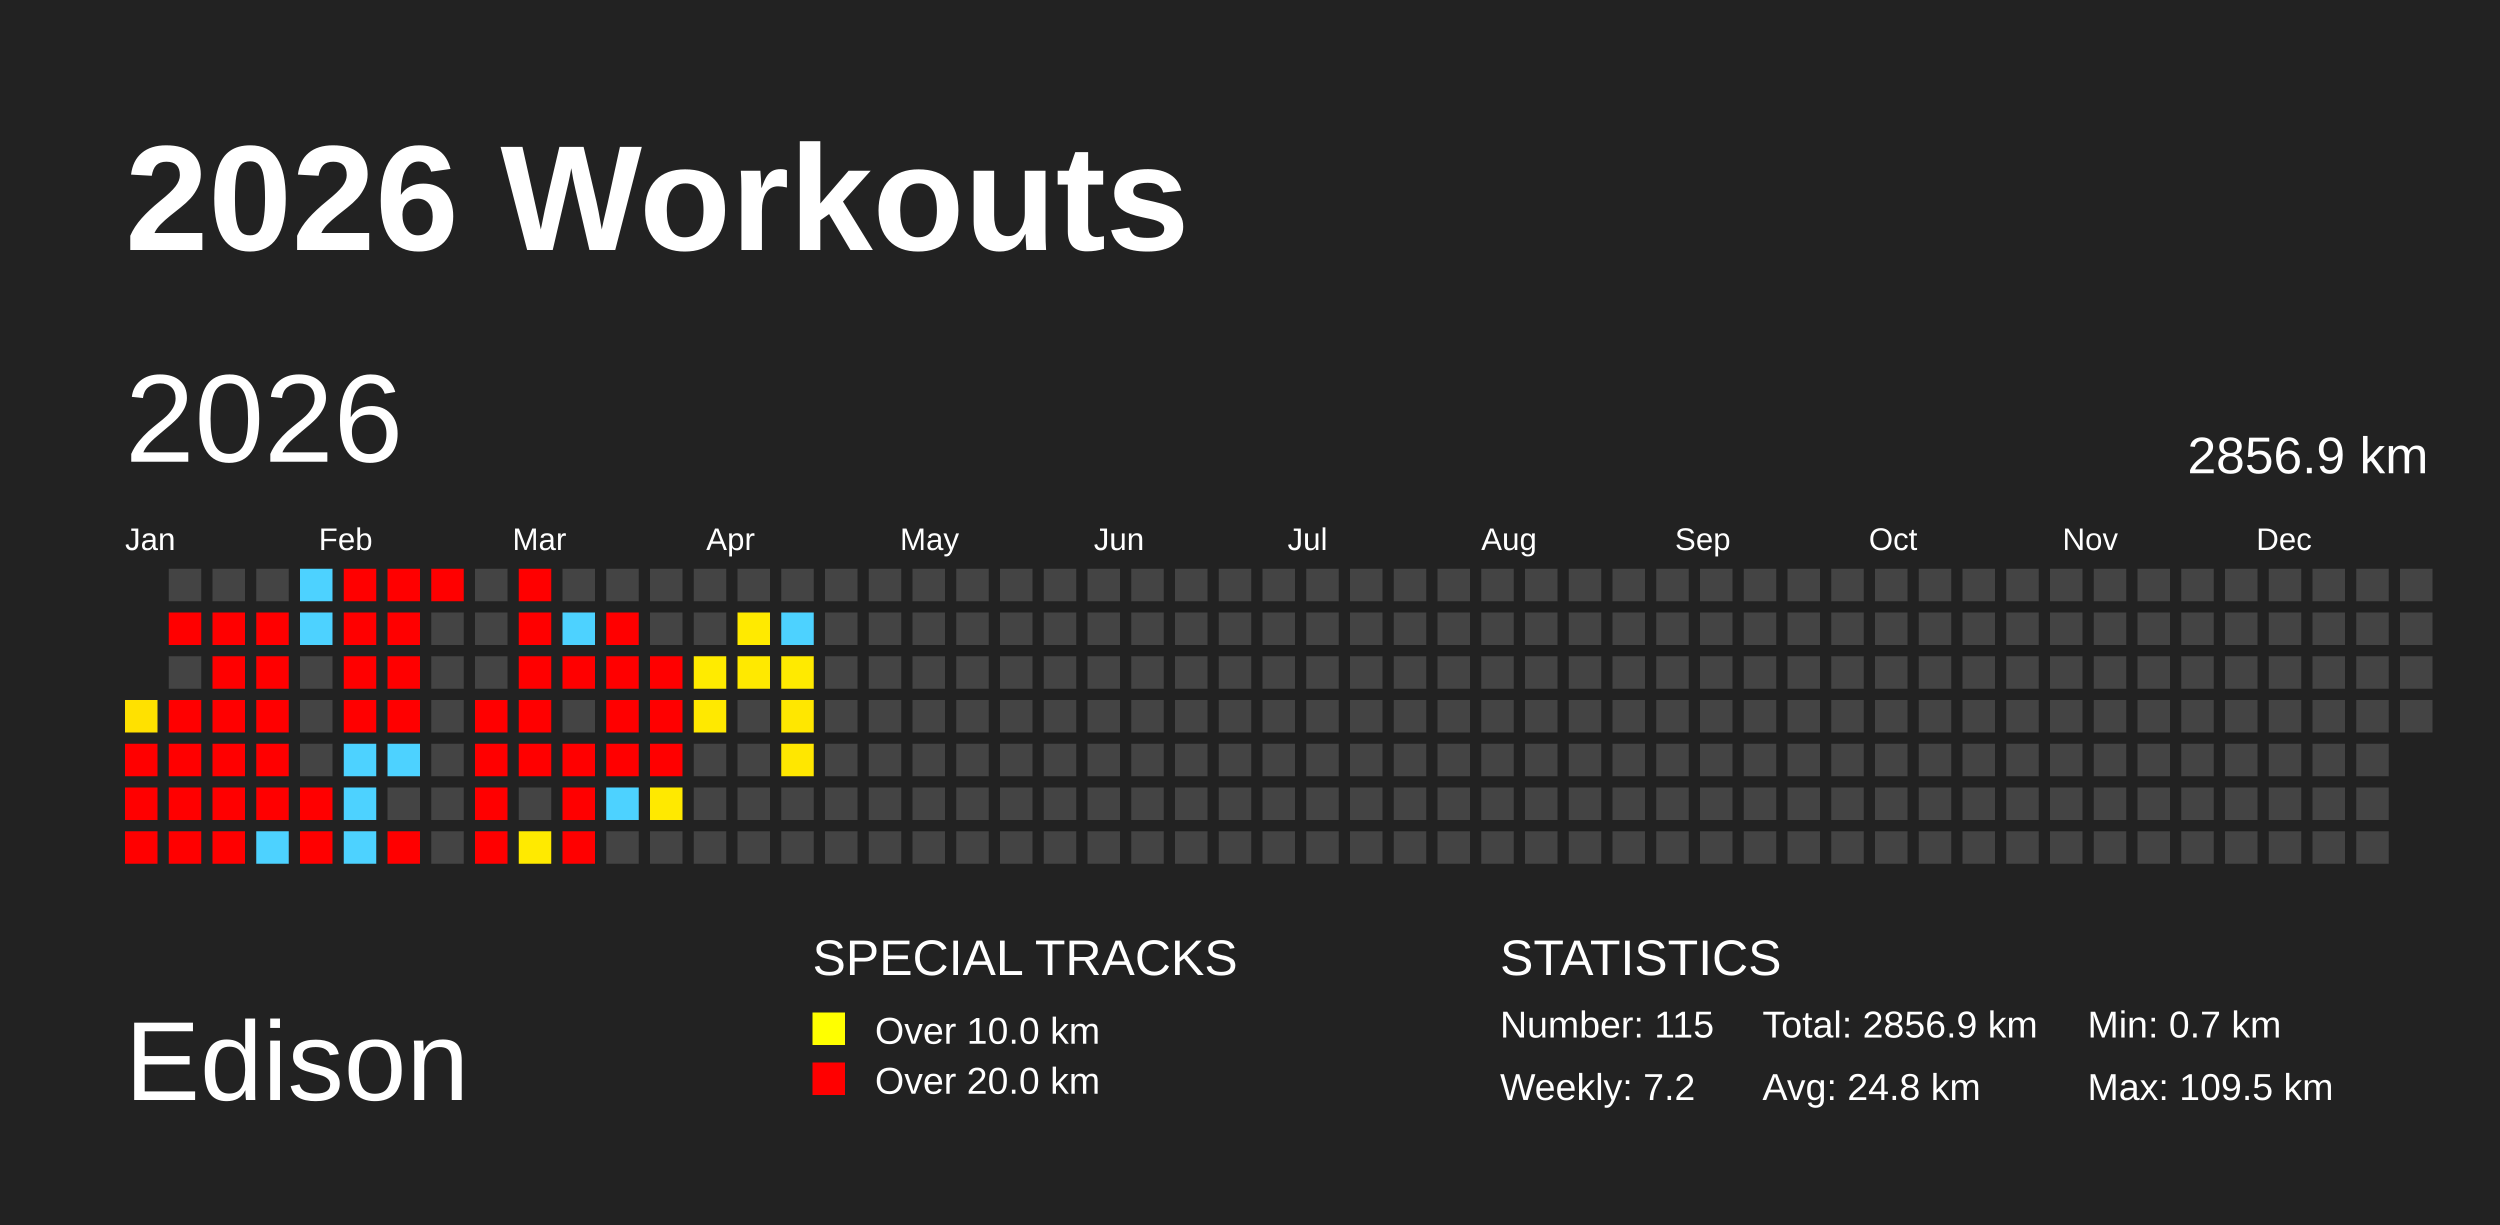
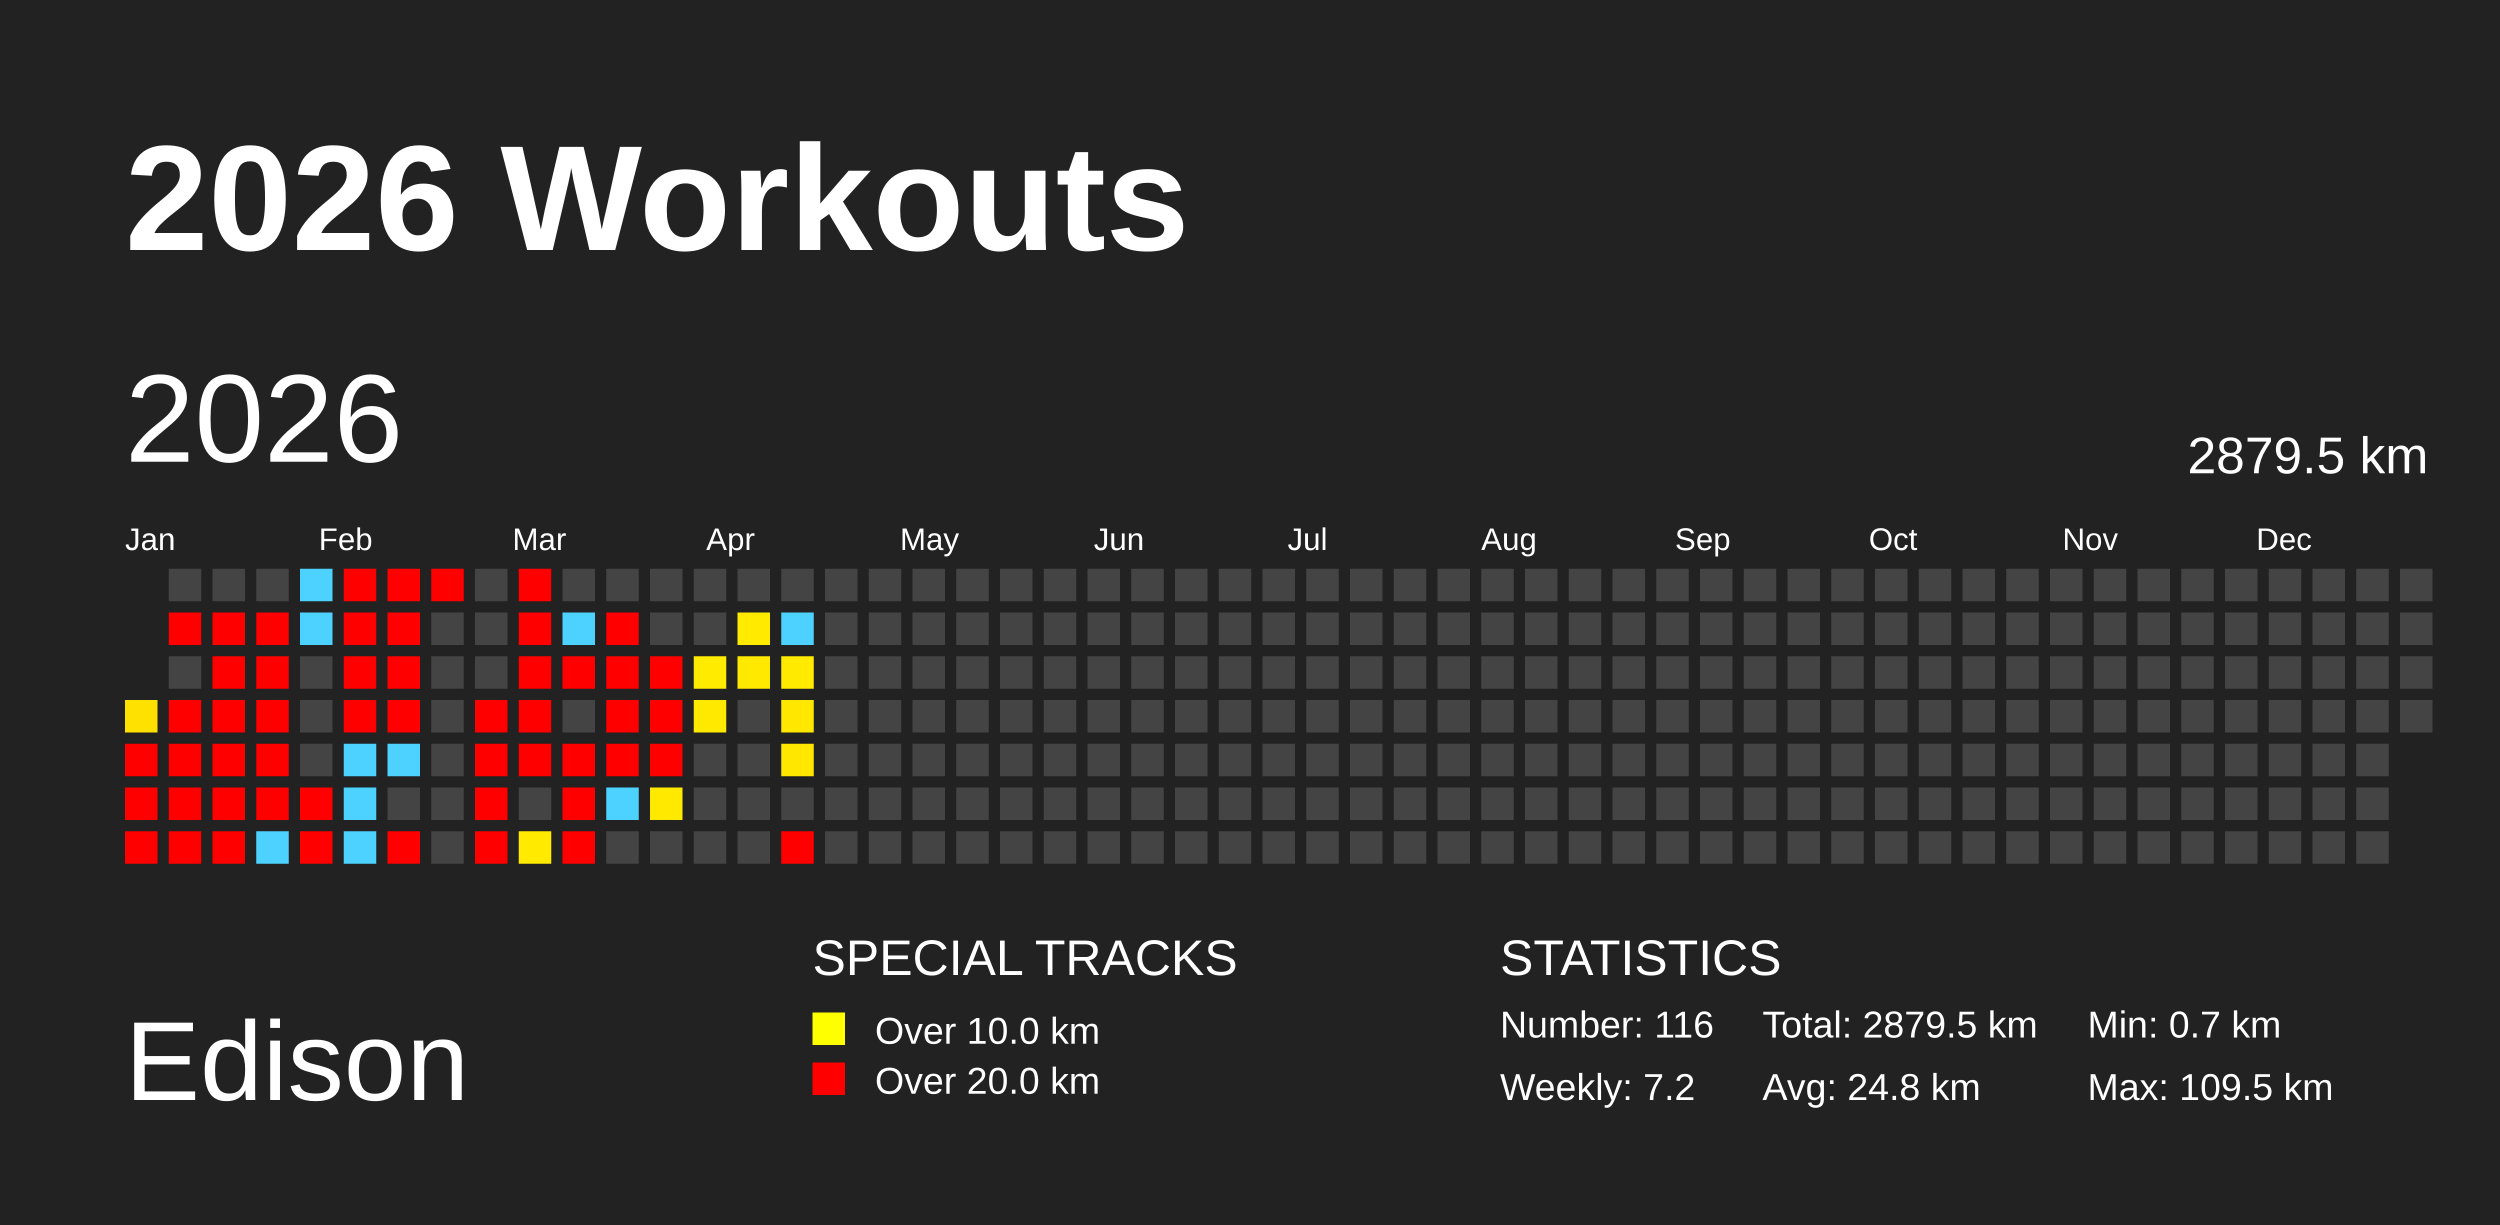
<svg xmlns="http://www.w3.org/2000/svg" baseProfile="full" height="98mm" version="1.1" viewBox="0,0,200,98" width="200mm">
  <defs />
  <rect fill="#222222" height="98" width="200" x="0" y="0" />
  <text fill="#FFFFFF" style="font-size:12px; font-family:Arial; font-weight:bold;" x="10" y="20">2026 Workouts</text>
  <text fill="#FFFFFF" style="font-size:9px; font-family:Arial" x="10" y="88">Edison</text>
  <text fill="#FFFFFF" style="font-size:4px; font-family:Arial" x="65" y="78">SPECIAL TRACKS</text>
  <rect fill="yellow" height="2.6" width="2.6" x="65" y="81" />
  <text fill="#FFFFFF" style="font-size:3px; font-family:Arial" x="70" y="83.5">Over 10.0 km</text>
  <rect fill="red" height="2.6" width="2.6" x="65" y="85" />
  <text fill="#FFFFFF" style="font-size:3px; font-family:Arial" x="70" y="87.5">Over 20.0 km</text>
  <text fill="#FFFFFF" style="font-size:4px; font-family:Arial" x="120" y="78">STATISTICS</text>
-   <text fill="#FFFFFF" style="font-size:3px; font-family:Arial" x="120" y="83">Number: 115</text>
+   <text fill="#FFFFFF" style="font-size:3px; font-family:Arial" x="120" y="83">Number: 116</text>
  <text fill="#FFFFFF" style="font-size:3px; font-family:Arial" x="120" y="88">Weekly: 7.2</text>
-   <text fill="#FFFFFF" style="font-size:3px; font-family:Arial" x="141" y="83">Total: 2856.9 km</text>
+   <text fill="#FFFFFF" style="font-size:3px; font-family:Arial" x="141" y="83">Total: 2879.5 km</text>
  <text fill="#FFFFFF" style="font-size:3px; font-family:Arial" x="141" y="88">Avg: 24.8 km</text>
  <text fill="#FFFFFF" style="font-size:3px; font-family:Arial" x="167" y="83">Min: 0.7 km</text>
  <text fill="#FFFFFF" style="font-size:3px; font-family:Arial" x="167" y="88">Max: 109.5 km</text>
  <text dominant-baseline="hanging" fill="#FFFFFF" style="font-size:10.0px; font-family:Arial;" x="10" y="30">2026</text>
-   <text dominant-baseline="hanging" fill="#FFFFFF" style="font-size:4.125px; font-family:Arial;" x="175" y="35">2856.9 km</text>
+   <text dominant-baseline="hanging" fill="#FFFFFF" style="font-size:4.125px; font-family:Arial;" x="175" y="35">2879.5 km</text>
  <text fill="#FFFFFF" style="font-size:2.5px; font-family:Arial" x="10.0" y="44">Jan</text>
  <text fill="#FFFFFF" style="font-size:2.5px; font-family:Arial" x="25.5" y="44">Feb</text>
  <text fill="#FFFFFF" style="font-size:2.5px; font-family:Arial" x="41.0" y="44">Mar</text>
  <text fill="#FFFFFF" style="font-size:2.5px; font-family:Arial" x="56.5" y="44">Apr</text>
  <text fill="#FFFFFF" style="font-size:2.5px; font-family:Arial" x="72.0" y="44">May</text>
  <text fill="#FFFFFF" style="font-size:2.5px; font-family:Arial" x="87.5" y="44">Jun</text>
  <text fill="#FFFFFF" style="font-size:2.5px; font-family:Arial" x="103.0" y="44">Jul</text>
  <text fill="#FFFFFF" style="font-size:2.5px; font-family:Arial" x="118.5" y="44">Aug</text>
  <text fill="#FFFFFF" style="font-size:2.5px; font-family:Arial" x="134.0" y="44">Sep</text>
  <text fill="#FFFFFF" style="font-size:2.5px; font-family:Arial" x="149.5" y="44">Oct</text>
  <text fill="#FFFFFF" style="font-size:2.5px; font-family:Arial" x="165.0" y="44">Nov</text>
  <text fill="#FFFFFF" style="font-size:2.5px; font-family:Arial" x="180.5" y="44">Dec</text>
  <rect fill="#ffe100" height="2.6" width="2.6" x="10.0" y="56.0" />
  <rect fill="red" height="2.6" width="2.6" x="10.0" y="59.5" />
  <rect fill="red" height="2.6" width="2.6" x="10.0" y="63.0" />
  <rect fill="red" height="2.6" width="2.6" x="10.0" y="66.5" />
  <rect fill="#444444" height="2.6" width="2.6" x="13.5" y="45.5" />
  <rect fill="red" height="2.6" width="2.6" x="13.5" y="49.0" />
  <rect fill="#444444" height="2.6" width="2.6" x="13.5" y="52.5" />
  <rect fill="red" height="2.6" width="2.6" x="13.5" y="56.0" />
  <rect fill="red" height="2.6" width="2.6" x="13.5" y="59.5" />
  <rect fill="red" height="2.6" width="2.6" x="13.5" y="63.0" />
  <rect fill="red" height="2.6" width="2.6" x="13.5" y="66.5" />
  <rect fill="#444444" height="2.6" width="2.6" x="17.0" y="45.5" />
  <rect fill="red" height="2.6" width="2.6" x="17.0" y="49.0" />
  <rect fill="red" height="2.6" width="2.6" x="17.0" y="52.5" />
  <rect fill="red" height="2.6" width="2.6" x="17.0" y="56.0" />
  <rect fill="red" height="2.6" width="2.6" x="17.0" y="59.5" />
  <rect fill="red" height="2.6" width="2.6" x="17.0" y="63.0" />
  <rect fill="red" height="2.6" width="2.6" x="17.0" y="66.5" />
  <rect fill="#444444" height="2.6" width="2.6" x="20.5" y="45.5" />
  <rect fill="red" height="2.6" width="2.6" x="20.5" y="49.0" />
  <rect fill="red" height="2.6" width="2.6" x="20.5" y="52.5" />
  <rect fill="red" height="2.6" width="2.6" x="20.5" y="56.0" />
  <rect fill="red" height="2.6" width="2.6" x="20.5" y="59.5" />
  <rect fill="red" height="2.6" width="2.6" x="20.5" y="63.0" />
  <rect fill="#4dd2ff" height="2.6" width="2.6" x="20.5" y="66.5" />
  <rect fill="#4dd2ff" height="2.6" width="2.6" x="24.0" y="45.5" />
  <rect fill="#4dd2ff" height="2.6" width="2.6" x="24.0" y="49.0" />
  <rect fill="#444444" height="2.6" width="2.6" x="24.0" y="52.5" />
  <rect fill="#444444" height="2.6" width="2.6" x="24.0" y="56.0" />
  <rect fill="#444444" height="2.6" width="2.6" x="24.0" y="59.5" />
  <rect fill="red" height="2.6" width="2.6" x="24.0" y="63.0" />
  <rect fill="red" height="2.6" width="2.6" x="24.0" y="66.5" />
  <rect fill="red" height="2.6" width="2.6" x="27.5" y="45.5" />
  <rect fill="red" height="2.6" width="2.6" x="27.5" y="49.0" />
  <rect fill="red" height="2.6" width="2.6" x="27.5" y="52.5" />
  <rect fill="red" height="2.6" width="2.6" x="27.5" y="56.0" />
  <rect fill="#4dd2ff" height="2.6" width="2.6" x="27.5" y="59.5" />
  <rect fill="#4dd2ff" height="2.6" width="2.6" x="27.5" y="63.0" />
  <rect fill="#4dd2ff" height="2.6" width="2.6" x="27.5" y="66.5" />
  <rect fill="red" height="2.6" width="2.6" x="31.0" y="45.5" />
  <rect fill="red" height="2.6" width="2.6" x="31.0" y="49.0" />
  <rect fill="red" height="2.6" width="2.6" x="31.0" y="52.5" />
  <rect fill="red" height="2.6" width="2.6" x="31.0" y="56.0" />
  <rect fill="#4dd2ff" height="2.6" width="2.6" x="31.0" y="59.5" />
  <rect fill="#444444" height="2.6" width="2.6" x="31.0" y="63.0" />
  <rect fill="red" height="2.6" width="2.6" x="31.0" y="66.5" />
  <rect fill="red" height="2.6" width="2.6" x="34.5" y="45.5" />
  <rect fill="#444444" height="2.6" width="2.6" x="34.5" y="49.0" />
  <rect fill="#444444" height="2.6" width="2.6" x="34.5" y="52.5" />
  <rect fill="#444444" height="2.6" width="2.6" x="34.5" y="56.0" />
  <rect fill="#444444" height="2.6" width="2.6" x="34.5" y="59.5" />
  <rect fill="#444444" height="2.6" width="2.6" x="34.5" y="63.0" />
  <rect fill="#444444" height="2.6" width="2.6" x="34.5" y="66.5" />
  <rect fill="#444444" height="2.6" width="2.6" x="38.0" y="45.5" />
  <rect fill="#444444" height="2.6" width="2.6" x="38.0" y="49.0" />
  <rect fill="#444444" height="2.6" width="2.6" x="38.0" y="52.5" />
  <rect fill="red" height="2.6" width="2.6" x="38.0" y="56.0" />
  <rect fill="red" height="2.6" width="2.6" x="38.0" y="59.5" />
  <rect fill="red" height="2.6" width="2.6" x="38.0" y="63.0" />
  <rect fill="red" height="2.6" width="2.6" x="38.0" y="66.5" />
  <rect fill="red" height="2.6" width="2.6" x="41.5" y="45.5" />
  <rect fill="red" height="2.6" width="2.6" x="41.5" y="49.0" />
  <rect fill="red" height="2.6" width="2.6" x="41.5" y="52.5" />
  <rect fill="red" height="2.6" width="2.6" x="41.5" y="56.0" />
  <rect fill="red" height="2.6" width="2.6" x="41.5" y="59.5" />
  <rect fill="#444444" height="2.6" width="2.6" x="41.5" y="63.0" />
  <rect fill="#ffea00" height="2.6" width="2.6" x="41.5" y="66.5" />
  <rect fill="#444444" height="2.6" width="2.6" x="45.0" y="45.5" />
  <rect fill="#4dd2ff" height="2.6" width="2.6" x="45.0" y="49.0" />
  <rect fill="red" height="2.6" width="2.6" x="45.0" y="52.5" />
  <rect fill="#444444" height="2.6" width="2.6" x="45.0" y="56.0" />
  <rect fill="red" height="2.6" width="2.6" x="45.0" y="59.5" />
  <rect fill="red" height="2.6" width="2.6" x="45.0" y="63.0" />
  <rect fill="red" height="2.6" width="2.6" x="45.0" y="66.5" />
  <rect fill="#444444" height="2.6" width="2.6" x="48.5" y="45.5" />
  <rect fill="red" height="2.6" width="2.6" x="48.5" y="49.0" />
  <rect fill="red" height="2.6" width="2.6" x="48.5" y="52.5" />
  <rect fill="red" height="2.6" width="2.6" x="48.5" y="56.0" />
  <rect fill="red" height="2.6" width="2.6" x="48.5" y="59.5" />
  <rect fill="#4dd2ff" height="2.6" width="2.6" x="48.5" y="63.0" />
  <rect fill="#444444" height="2.6" width="2.6" x="48.5" y="66.5" />
  <rect fill="#444444" height="2.6" width="2.6" x="52.0" y="45.5" />
  <rect fill="#444444" height="2.6" width="2.6" x="52.0" y="49.0" />
  <rect fill="red" height="2.6" width="2.6" x="52.0" y="52.5" />
  <rect fill="red" height="2.6" width="2.6" x="52.0" y="56.0" />
  <rect fill="red" height="2.6" width="2.6" x="52.0" y="59.5" />
  <rect fill="#ffe900" height="2.6" width="2.6" x="52.0" y="63.0" />
  <rect fill="#444444" height="2.6" width="2.6" x="52.0" y="66.5" />
  <rect fill="#444444" height="2.6" width="2.6" x="55.5" y="45.5" />
  <rect fill="#444444" height="2.6" width="2.6" x="55.5" y="49.0" />
  <rect fill="#ffeb00" height="2.6" width="2.6" x="55.5" y="52.5" />
  <rect fill="#ffe900" height="2.6" width="2.6" x="55.5" y="56.0" />
  <rect fill="#444444" height="2.6" width="2.6" x="55.5" y="59.5" />
  <rect fill="#444444" height="2.6" width="2.6" x="55.5" y="63.0" />
  <rect fill="#444444" height="2.6" width="2.6" x="55.5" y="66.5" />
  <rect fill="#444444" height="2.6" width="2.6" x="59.0" y="45.5" />
  <rect fill="#ffea00" height="2.6" width="2.6" x="59.0" y="49.0" />
  <rect fill="#ffe900" height="2.6" width="2.6" x="59.0" y="52.5" />
  <rect fill="#444444" height="2.6" width="2.6" x="59.0" y="56.0" />
  <rect fill="#444444" height="2.6" width="2.6" x="59.0" y="59.5" />
  <rect fill="#444444" height="2.6" width="2.6" x="59.0" y="63.0" />
  <rect fill="#444444" height="2.6" width="2.6" x="59.0" y="66.5" />
  <rect fill="#444444" height="2.6" width="2.6" x="62.5" y="45.5" />
  <rect fill="#4dd2ff" height="2.6" width="2.6" x="62.5" y="49.0" />
  <rect fill="#ffea00" height="2.6" width="2.6" x="62.5" y="52.5" />
  <rect fill="#ffe700" height="2.6" width="2.6" x="62.5" y="56.0" />
  <rect fill="#ffe700" height="2.6" width="2.6" x="62.5" y="59.5" />
  <rect fill="#444444" height="2.6" width="2.6" x="62.5" y="63.0" />
-   <rect fill="#444444" height="2.6" width="2.6" x="62.5" y="66.5" />
+   <rect fill="red" height="2.6" width="2.6" x="62.5" y="66.5" />
  <rect fill="#444444" height="2.6" width="2.6" x="66.0" y="45.5" />
  <rect fill="#444444" height="2.6" width="2.6" x="66.0" y="49.0" />
  <rect fill="#444444" height="2.6" width="2.6" x="66.0" y="52.5" />
  <rect fill="#444444" height="2.6" width="2.6" x="66.0" y="56.0" />
  <rect fill="#444444" height="2.6" width="2.6" x="66.0" y="59.5" />
  <rect fill="#444444" height="2.6" width="2.6" x="66.0" y="63.0" />
  <rect fill="#444444" height="2.6" width="2.6" x="66.0" y="66.5" />
  <rect fill="#444444" height="2.6" width="2.6" x="69.5" y="45.5" />
  <rect fill="#444444" height="2.6" width="2.6" x="69.5" y="49.0" />
  <rect fill="#444444" height="2.6" width="2.6" x="69.5" y="52.5" />
  <rect fill="#444444" height="2.6" width="2.6" x="69.5" y="56.0" />
  <rect fill="#444444" height="2.6" width="2.6" x="69.5" y="59.5" />
  <rect fill="#444444" height="2.6" width="2.6" x="69.5" y="63.0" />
  <rect fill="#444444" height="2.6" width="2.6" x="69.5" y="66.5" />
  <rect fill="#444444" height="2.6" width="2.6" x="73.0" y="45.5" />
  <rect fill="#444444" height="2.6" width="2.6" x="73.0" y="49.0" />
  <rect fill="#444444" height="2.6" width="2.6" x="73.0" y="52.5" />
  <rect fill="#444444" height="2.6" width="2.6" x="73.0" y="56.0" />
  <rect fill="#444444" height="2.6" width="2.6" x="73.0" y="59.5" />
  <rect fill="#444444" height="2.6" width="2.6" x="73.0" y="63.0" />
  <rect fill="#444444" height="2.6" width="2.6" x="73.0" y="66.5" />
  <rect fill="#444444" height="2.6" width="2.6" x="76.5" y="45.5" />
  <rect fill="#444444" height="2.6" width="2.6" x="76.5" y="49.0" />
  <rect fill="#444444" height="2.6" width="2.6" x="76.5" y="52.5" />
  <rect fill="#444444" height="2.6" width="2.6" x="76.5" y="56.0" />
  <rect fill="#444444" height="2.6" width="2.6" x="76.5" y="59.5" />
  <rect fill="#444444" height="2.6" width="2.6" x="76.5" y="63.0" />
  <rect fill="#444444" height="2.6" width="2.6" x="76.5" y="66.5" />
  <rect fill="#444444" height="2.6" width="2.6" x="80.0" y="45.5" />
  <rect fill="#444444" height="2.6" width="2.6" x="80.0" y="49.0" />
  <rect fill="#444444" height="2.6" width="2.6" x="80.0" y="52.5" />
  <rect fill="#444444" height="2.6" width="2.6" x="80.0" y="56.0" />
  <rect fill="#444444" height="2.6" width="2.6" x="80.0" y="59.5" />
  <rect fill="#444444" height="2.6" width="2.6" x="80.0" y="63.0" />
  <rect fill="#444444" height="2.6" width="2.6" x="80.0" y="66.5" />
  <rect fill="#444444" height="2.6" width="2.6" x="83.5" y="45.5" />
  <rect fill="#444444" height="2.6" width="2.6" x="83.5" y="49.0" />
  <rect fill="#444444" height="2.6" width="2.6" x="83.5" y="52.5" />
  <rect fill="#444444" height="2.6" width="2.6" x="83.5" y="56.0" />
  <rect fill="#444444" height="2.6" width="2.6" x="83.5" y="59.5" />
  <rect fill="#444444" height="2.6" width="2.6" x="83.5" y="63.0" />
  <rect fill="#444444" height="2.6" width="2.6" x="83.5" y="66.5" />
  <rect fill="#444444" height="2.6" width="2.6" x="87.0" y="45.5" />
  <rect fill="#444444" height="2.6" width="2.6" x="87.0" y="49.0" />
  <rect fill="#444444" height="2.6" width="2.6" x="87.0" y="52.5" />
  <rect fill="#444444" height="2.6" width="2.6" x="87.0" y="56.0" />
  <rect fill="#444444" height="2.6" width="2.6" x="87.0" y="59.5" />
  <rect fill="#444444" height="2.6" width="2.6" x="87.0" y="63.0" />
  <rect fill="#444444" height="2.6" width="2.6" x="87.0" y="66.5" />
  <rect fill="#444444" height="2.6" width="2.6" x="90.5" y="45.5" />
  <rect fill="#444444" height="2.6" width="2.6" x="90.5" y="49.0" />
  <rect fill="#444444" height="2.6" width="2.6" x="90.5" y="52.5" />
  <rect fill="#444444" height="2.6" width="2.6" x="90.5" y="56.0" />
  <rect fill="#444444" height="2.6" width="2.6" x="90.5" y="59.5" />
  <rect fill="#444444" height="2.6" width="2.6" x="90.5" y="63.0" />
  <rect fill="#444444" height="2.6" width="2.6" x="90.5" y="66.5" />
  <rect fill="#444444" height="2.6" width="2.6" x="94.0" y="45.5" />
  <rect fill="#444444" height="2.6" width="2.6" x="94.0" y="49.0" />
  <rect fill="#444444" height="2.6" width="2.6" x="94.0" y="52.5" />
  <rect fill="#444444" height="2.6" width="2.6" x="94.0" y="56.0" />
  <rect fill="#444444" height="2.6" width="2.6" x="94.0" y="59.5" />
  <rect fill="#444444" height="2.6" width="2.6" x="94.0" y="63.0" />
  <rect fill="#444444" height="2.6" width="2.6" x="94.0" y="66.5" />
  <rect fill="#444444" height="2.6" width="2.6" x="97.5" y="45.5" />
  <rect fill="#444444" height="2.6" width="2.6" x="97.5" y="49.0" />
  <rect fill="#444444" height="2.6" width="2.6" x="97.5" y="52.5" />
  <rect fill="#444444" height="2.6" width="2.6" x="97.5" y="56.0" />
  <rect fill="#444444" height="2.6" width="2.6" x="97.5" y="59.5" />
  <rect fill="#444444" height="2.6" width="2.6" x="97.5" y="63.0" />
  <rect fill="#444444" height="2.6" width="2.6" x="97.5" y="66.5" />
  <rect fill="#444444" height="2.6" width="2.6" x="101.0" y="45.5" />
  <rect fill="#444444" height="2.6" width="2.6" x="101.0" y="49.0" />
  <rect fill="#444444" height="2.6" width="2.6" x="101.0" y="52.5" />
  <rect fill="#444444" height="2.6" width="2.6" x="101.0" y="56.0" />
  <rect fill="#444444" height="2.6" width="2.6" x="101.0" y="59.5" />
  <rect fill="#444444" height="2.6" width="2.6" x="101.0" y="63.0" />
  <rect fill="#444444" height="2.6" width="2.6" x="101.0" y="66.5" />
  <rect fill="#444444" height="2.6" width="2.6" x="104.5" y="45.5" />
  <rect fill="#444444" height="2.6" width="2.6" x="104.5" y="49.0" />
  <rect fill="#444444" height="2.6" width="2.6" x="104.5" y="52.5" />
  <rect fill="#444444" height="2.6" width="2.6" x="104.5" y="56.0" />
  <rect fill="#444444" height="2.6" width="2.6" x="104.5" y="59.5" />
  <rect fill="#444444" height="2.6" width="2.6" x="104.5" y="63.0" />
  <rect fill="#444444" height="2.6" width="2.6" x="104.5" y="66.5" />
  <rect fill="#444444" height="2.6" width="2.6" x="108.0" y="45.5" />
  <rect fill="#444444" height="2.6" width="2.6" x="108.0" y="49.0" />
  <rect fill="#444444" height="2.6" width="2.6" x="108.0" y="52.5" />
  <rect fill="#444444" height="2.6" width="2.6" x="108.0" y="56.0" />
  <rect fill="#444444" height="2.6" width="2.6" x="108.0" y="59.5" />
  <rect fill="#444444" height="2.6" width="2.6" x="108.0" y="63.0" />
  <rect fill="#444444" height="2.6" width="2.6" x="108.0" y="66.5" />
  <rect fill="#444444" height="2.6" width="2.6" x="111.5" y="45.5" />
  <rect fill="#444444" height="2.6" width="2.6" x="111.5" y="49.0" />
  <rect fill="#444444" height="2.6" width="2.6" x="111.5" y="52.5" />
  <rect fill="#444444" height="2.6" width="2.6" x="111.5" y="56.0" />
  <rect fill="#444444" height="2.6" width="2.6" x="111.5" y="59.5" />
  <rect fill="#444444" height="2.6" width="2.6" x="111.5" y="63.0" />
  <rect fill="#444444" height="2.6" width="2.6" x="111.5" y="66.5" />
  <rect fill="#444444" height="2.6" width="2.6" x="115.0" y="45.5" />
  <rect fill="#444444" height="2.6" width="2.6" x="115.0" y="49.0" />
  <rect fill="#444444" height="2.6" width="2.6" x="115.0" y="52.5" />
  <rect fill="#444444" height="2.6" width="2.6" x="115.0" y="56.0" />
  <rect fill="#444444" height="2.6" width="2.6" x="115.0" y="59.5" />
  <rect fill="#444444" height="2.6" width="2.6" x="115.0" y="63.0" />
  <rect fill="#444444" height="2.6" width="2.6" x="115.0" y="66.5" />
  <rect fill="#444444" height="2.6" width="2.6" x="118.5" y="45.5" />
  <rect fill="#444444" height="2.6" width="2.6" x="118.5" y="49.0" />
  <rect fill="#444444" height="2.6" width="2.6" x="118.5" y="52.5" />
  <rect fill="#444444" height="2.6" width="2.6" x="118.5" y="56.0" />
  <rect fill="#444444" height="2.6" width="2.6" x="118.5" y="59.5" />
  <rect fill="#444444" height="2.6" width="2.6" x="118.5" y="63.0" />
  <rect fill="#444444" height="2.6" width="2.6" x="118.5" y="66.5" />
  <rect fill="#444444" height="2.6" width="2.6" x="122.0" y="45.5" />
  <rect fill="#444444" height="2.6" width="2.6" x="122.0" y="49.0" />
  <rect fill="#444444" height="2.6" width="2.6" x="122.0" y="52.5" />
  <rect fill="#444444" height="2.6" width="2.6" x="122.0" y="56.0" />
  <rect fill="#444444" height="2.6" width="2.6" x="122.0" y="59.5" />
  <rect fill="#444444" height="2.6" width="2.6" x="122.0" y="63.0" />
  <rect fill="#444444" height="2.6" width="2.6" x="122.0" y="66.5" />
  <rect fill="#444444" height="2.6" width="2.6" x="125.5" y="45.5" />
  <rect fill="#444444" height="2.6" width="2.6" x="125.5" y="49.0" />
  <rect fill="#444444" height="2.6" width="2.6" x="125.5" y="52.5" />
  <rect fill="#444444" height="2.6" width="2.6" x="125.5" y="56.0" />
  <rect fill="#444444" height="2.6" width="2.6" x="125.5" y="59.5" />
  <rect fill="#444444" height="2.6" width="2.6" x="125.5" y="63.0" />
  <rect fill="#444444" height="2.6" width="2.6" x="125.5" y="66.5" />
  <rect fill="#444444" height="2.6" width="2.6" x="129.0" y="45.5" />
  <rect fill="#444444" height="2.6" width="2.6" x="129.0" y="49.0" />
  <rect fill="#444444" height="2.6" width="2.6" x="129.0" y="52.5" />
  <rect fill="#444444" height="2.6" width="2.6" x="129.0" y="56.0" />
  <rect fill="#444444" height="2.6" width="2.6" x="129.0" y="59.5" />
  <rect fill="#444444" height="2.6" width="2.6" x="129.0" y="63.0" />
  <rect fill="#444444" height="2.6" width="2.6" x="129.0" y="66.5" />
  <rect fill="#444444" height="2.6" width="2.6" x="132.5" y="45.5" />
  <rect fill="#444444" height="2.6" width="2.6" x="132.5" y="49.0" />
  <rect fill="#444444" height="2.6" width="2.6" x="132.5" y="52.5" />
  <rect fill="#444444" height="2.6" width="2.6" x="132.5" y="56.0" />
  <rect fill="#444444" height="2.6" width="2.6" x="132.5" y="59.5" />
  <rect fill="#444444" height="2.6" width="2.6" x="132.5" y="63.0" />
  <rect fill="#444444" height="2.6" width="2.6" x="132.5" y="66.5" />
  <rect fill="#444444" height="2.6" width="2.6" x="136.0" y="45.5" />
  <rect fill="#444444" height="2.6" width="2.6" x="136.0" y="49.0" />
  <rect fill="#444444" height="2.6" width="2.6" x="136.0" y="52.5" />
  <rect fill="#444444" height="2.6" width="2.6" x="136.0" y="56.0" />
  <rect fill="#444444" height="2.6" width="2.6" x="136.0" y="59.5" />
  <rect fill="#444444" height="2.6" width="2.6" x="136.0" y="63.0" />
  <rect fill="#444444" height="2.6" width="2.6" x="136.0" y="66.5" />
  <rect fill="#444444" height="2.6" width="2.6" x="139.5" y="45.5" />
  <rect fill="#444444" height="2.6" width="2.6" x="139.5" y="49.0" />
  <rect fill="#444444" height="2.6" width="2.6" x="139.5" y="52.5" />
  <rect fill="#444444" height="2.6" width="2.6" x="139.5" y="56.0" />
  <rect fill="#444444" height="2.6" width="2.6" x="139.5" y="59.5" />
  <rect fill="#444444" height="2.6" width="2.6" x="139.5" y="63.0" />
  <rect fill="#444444" height="2.6" width="2.6" x="139.5" y="66.5" />
  <rect fill="#444444" height="2.6" width="2.6" x="143.0" y="45.5" />
  <rect fill="#444444" height="2.6" width="2.6" x="143.0" y="49.0" />
  <rect fill="#444444" height="2.6" width="2.6" x="143.0" y="52.5" />
  <rect fill="#444444" height="2.6" width="2.6" x="143.0" y="56.0" />
  <rect fill="#444444" height="2.6" width="2.6" x="143.0" y="59.5" />
  <rect fill="#444444" height="2.6" width="2.6" x="143.0" y="63.0" />
  <rect fill="#444444" height="2.6" width="2.6" x="143.0" y="66.5" />
  <rect fill="#444444" height="2.6" width="2.6" x="146.5" y="45.5" />
  <rect fill="#444444" height="2.6" width="2.6" x="146.5" y="49.0" />
  <rect fill="#444444" height="2.6" width="2.6" x="146.5" y="52.5" />
  <rect fill="#444444" height="2.6" width="2.6" x="146.5" y="56.0" />
  <rect fill="#444444" height="2.6" width="2.6" x="146.5" y="59.5" />
  <rect fill="#444444" height="2.6" width="2.6" x="146.5" y="63.0" />
  <rect fill="#444444" height="2.6" width="2.6" x="146.5" y="66.5" />
  <rect fill="#444444" height="2.6" width="2.6" x="150.0" y="45.5" />
  <rect fill="#444444" height="2.6" width="2.6" x="150.0" y="49.0" />
  <rect fill="#444444" height="2.6" width="2.6" x="150.0" y="52.5" />
  <rect fill="#444444" height="2.6" width="2.6" x="150.0" y="56.0" />
  <rect fill="#444444" height="2.6" width="2.6" x="150.0" y="59.5" />
  <rect fill="#444444" height="2.6" width="2.6" x="150.0" y="63.0" />
  <rect fill="#444444" height="2.6" width="2.6" x="150.0" y="66.5" />
  <rect fill="#444444" height="2.6" width="2.6" x="153.5" y="45.5" />
  <rect fill="#444444" height="2.6" width="2.6" x="153.5" y="49.0" />
  <rect fill="#444444" height="2.6" width="2.6" x="153.5" y="52.5" />
  <rect fill="#444444" height="2.6" width="2.6" x="153.5" y="56.0" />
  <rect fill="#444444" height="2.6" width="2.6" x="153.5" y="59.5" />
  <rect fill="#444444" height="2.6" width="2.6" x="153.5" y="63.0" />
  <rect fill="#444444" height="2.6" width="2.6" x="153.5" y="66.5" />
  <rect fill="#444444" height="2.6" width="2.6" x="157.0" y="45.5" />
  <rect fill="#444444" height="2.6" width="2.6" x="157.0" y="49.0" />
  <rect fill="#444444" height="2.6" width="2.6" x="157.0" y="52.5" />
  <rect fill="#444444" height="2.6" width="2.6" x="157.0" y="56.0" />
  <rect fill="#444444" height="2.6" width="2.6" x="157.0" y="59.5" />
  <rect fill="#444444" height="2.6" width="2.6" x="157.0" y="63.0" />
  <rect fill="#444444" height="2.6" width="2.6" x="157.0" y="66.5" />
  <rect fill="#444444" height="2.6" width="2.6" x="160.5" y="45.5" />
  <rect fill="#444444" height="2.6" width="2.6" x="160.5" y="49.0" />
  <rect fill="#444444" height="2.6" width="2.6" x="160.5" y="52.5" />
  <rect fill="#444444" height="2.6" width="2.6" x="160.5" y="56.0" />
  <rect fill="#444444" height="2.6" width="2.6" x="160.5" y="59.5" />
  <rect fill="#444444" height="2.6" width="2.6" x="160.5" y="63.0" />
  <rect fill="#444444" height="2.6" width="2.6" x="160.5" y="66.5" />
  <rect fill="#444444" height="2.6" width="2.6" x="164.0" y="45.5" />
  <rect fill="#444444" height="2.6" width="2.6" x="164.0" y="49.0" />
  <rect fill="#444444" height="2.6" width="2.6" x="164.0" y="52.5" />
  <rect fill="#444444" height="2.6" width="2.6" x="164.0" y="56.0" />
  <rect fill="#444444" height="2.6" width="2.6" x="164.0" y="59.5" />
  <rect fill="#444444" height="2.6" width="2.6" x="164.0" y="63.0" />
  <rect fill="#444444" height="2.6" width="2.6" x="164.0" y="66.5" />
  <rect fill="#444444" height="2.6" width="2.6" x="167.5" y="45.5" />
  <rect fill="#444444" height="2.6" width="2.6" x="167.5" y="49.0" />
  <rect fill="#444444" height="2.6" width="2.6" x="167.5" y="52.5" />
  <rect fill="#444444" height="2.6" width="2.6" x="167.5" y="56.0" />
  <rect fill="#444444" height="2.6" width="2.6" x="167.5" y="59.5" />
  <rect fill="#444444" height="2.6" width="2.6" x="167.5" y="63.0" />
  <rect fill="#444444" height="2.6" width="2.6" x="167.5" y="66.5" />
  <rect fill="#444444" height="2.6" width="2.6" x="171.0" y="45.5" />
  <rect fill="#444444" height="2.6" width="2.6" x="171.0" y="49.0" />
  <rect fill="#444444" height="2.6" width="2.6" x="171.0" y="52.5" />
  <rect fill="#444444" height="2.6" width="2.6" x="171.0" y="56.0" />
  <rect fill="#444444" height="2.6" width="2.6" x="171.0" y="59.5" />
  <rect fill="#444444" height="2.6" width="2.6" x="171.0" y="63.0" />
  <rect fill="#444444" height="2.6" width="2.6" x="171.0" y="66.5" />
  <rect fill="#444444" height="2.6" width="2.6" x="174.5" y="45.5" />
  <rect fill="#444444" height="2.6" width="2.6" x="174.5" y="49.0" />
  <rect fill="#444444" height="2.6" width="2.6" x="174.5" y="52.5" />
  <rect fill="#444444" height="2.6" width="2.6" x="174.5" y="56.0" />
  <rect fill="#444444" height="2.6" width="2.6" x="174.5" y="59.5" />
  <rect fill="#444444" height="2.6" width="2.6" x="174.5" y="63.0" />
  <rect fill="#444444" height="2.6" width="2.6" x="174.5" y="66.5" />
  <rect fill="#444444" height="2.6" width="2.6" x="178.0" y="45.5" />
  <rect fill="#444444" height="2.6" width="2.6" x="178.0" y="49.0" />
  <rect fill="#444444" height="2.6" width="2.6" x="178.0" y="52.5" />
  <rect fill="#444444" height="2.6" width="2.6" x="178.0" y="56.0" />
  <rect fill="#444444" height="2.6" width="2.6" x="178.0" y="59.5" />
  <rect fill="#444444" height="2.6" width="2.6" x="178.0" y="63.0" />
  <rect fill="#444444" height="2.6" width="2.6" x="178.0" y="66.5" />
  <rect fill="#444444" height="2.6" width="2.6" x="181.5" y="45.5" />
  <rect fill="#444444" height="2.6" width="2.6" x="181.5" y="49.0" />
  <rect fill="#444444" height="2.6" width="2.6" x="181.5" y="52.5" />
  <rect fill="#444444" height="2.6" width="2.6" x="181.5" y="56.0" />
  <rect fill="#444444" height="2.6" width="2.6" x="181.5" y="59.5" />
  <rect fill="#444444" height="2.6" width="2.6" x="181.5" y="63.0" />
  <rect fill="#444444" height="2.6" width="2.6" x="181.5" y="66.5" />
  <rect fill="#444444" height="2.6" width="2.6" x="185.0" y="45.5" />
  <rect fill="#444444" height="2.6" width="2.6" x="185.0" y="49.0" />
  <rect fill="#444444" height="2.6" width="2.6" x="185.0" y="52.5" />
  <rect fill="#444444" height="2.6" width="2.6" x="185.0" y="56.0" />
  <rect fill="#444444" height="2.6" width="2.6" x="185.0" y="59.5" />
  <rect fill="#444444" height="2.6" width="2.6" x="185.0" y="63.0" />
  <rect fill="#444444" height="2.6" width="2.6" x="185.0" y="66.5" />
  <rect fill="#444444" height="2.6" width="2.6" x="188.5" y="45.5" />
  <rect fill="#444444" height="2.6" width="2.6" x="188.5" y="49.0" />
  <rect fill="#444444" height="2.6" width="2.6" x="188.5" y="52.5" />
  <rect fill="#444444" height="2.6" width="2.6" x="188.5" y="56.0" />
  <rect fill="#444444" height="2.6" width="2.6" x="188.5" y="59.5" />
  <rect fill="#444444" height="2.6" width="2.6" x="188.5" y="63.0" />
  <rect fill="#444444" height="2.6" width="2.6" x="188.5" y="66.5" />
  <rect fill="#444444" height="2.6" width="2.6" x="192.0" y="45.5" />
  <rect fill="#444444" height="2.6" width="2.6" x="192.0" y="49.0" />
  <rect fill="#444444" height="2.6" width="2.6" x="192.0" y="52.5" />
  <rect fill="#444444" height="2.6" width="2.6" x="192.0" y="56.0" />
</svg>
